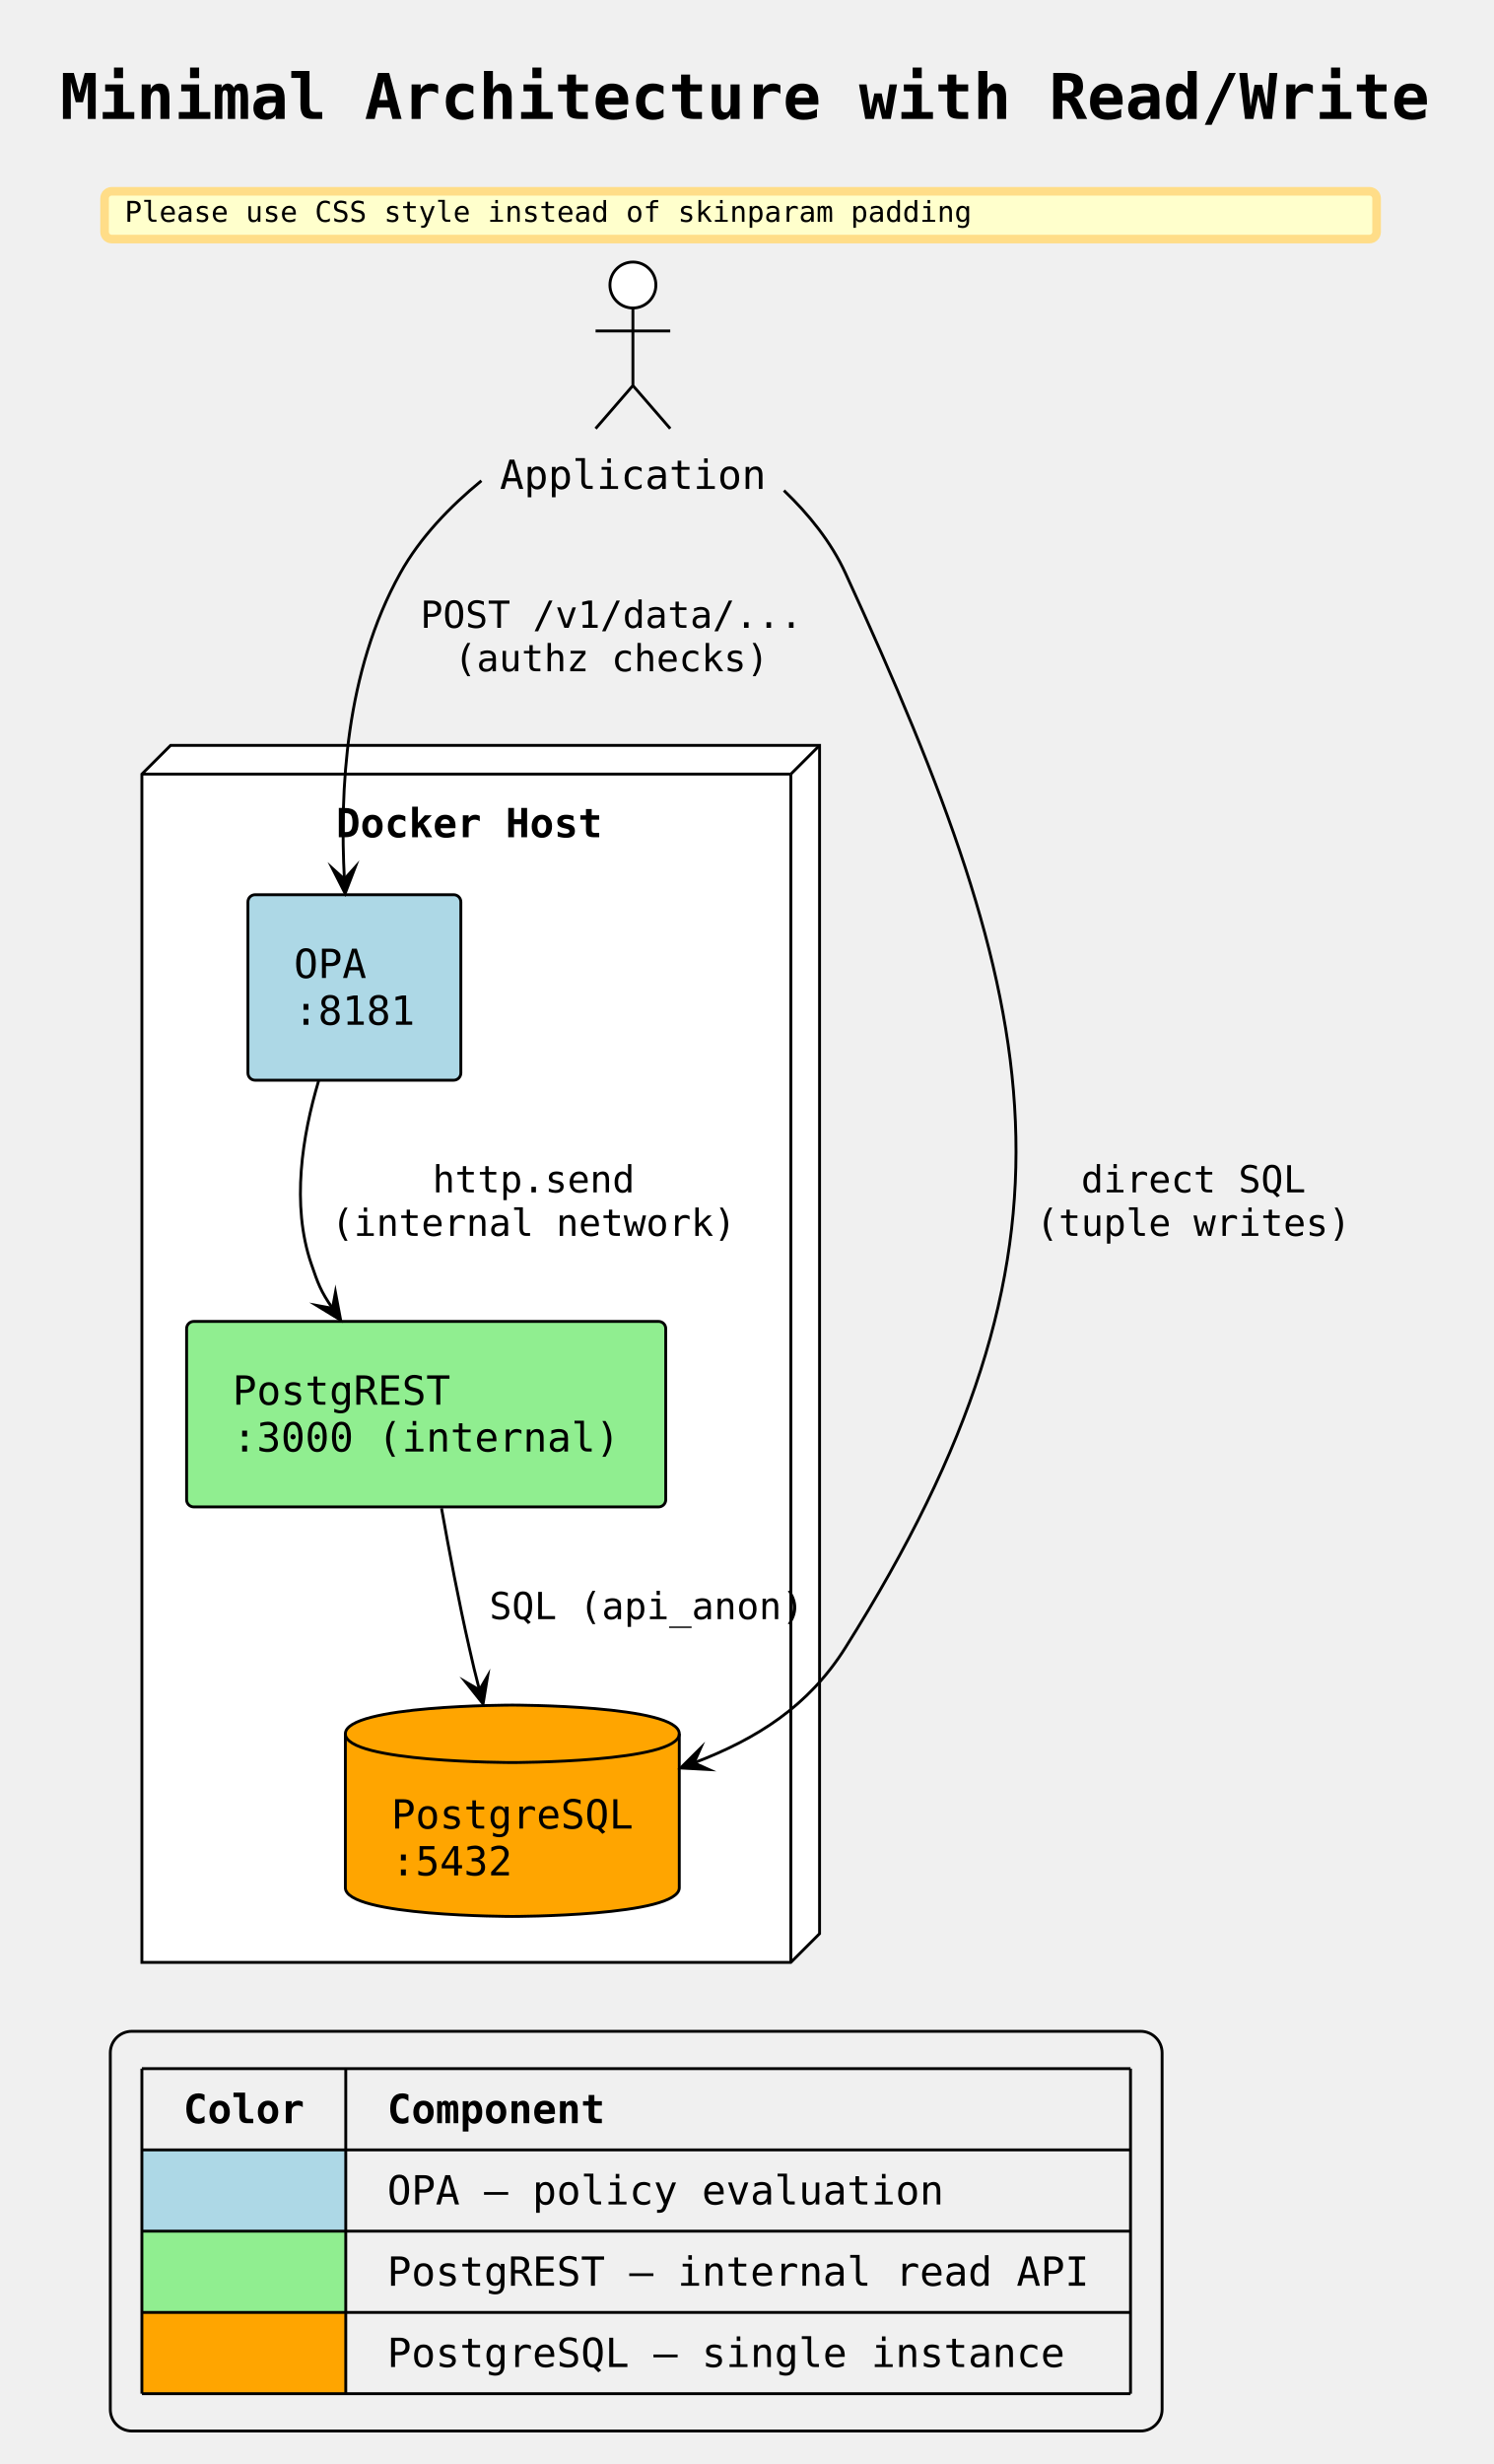
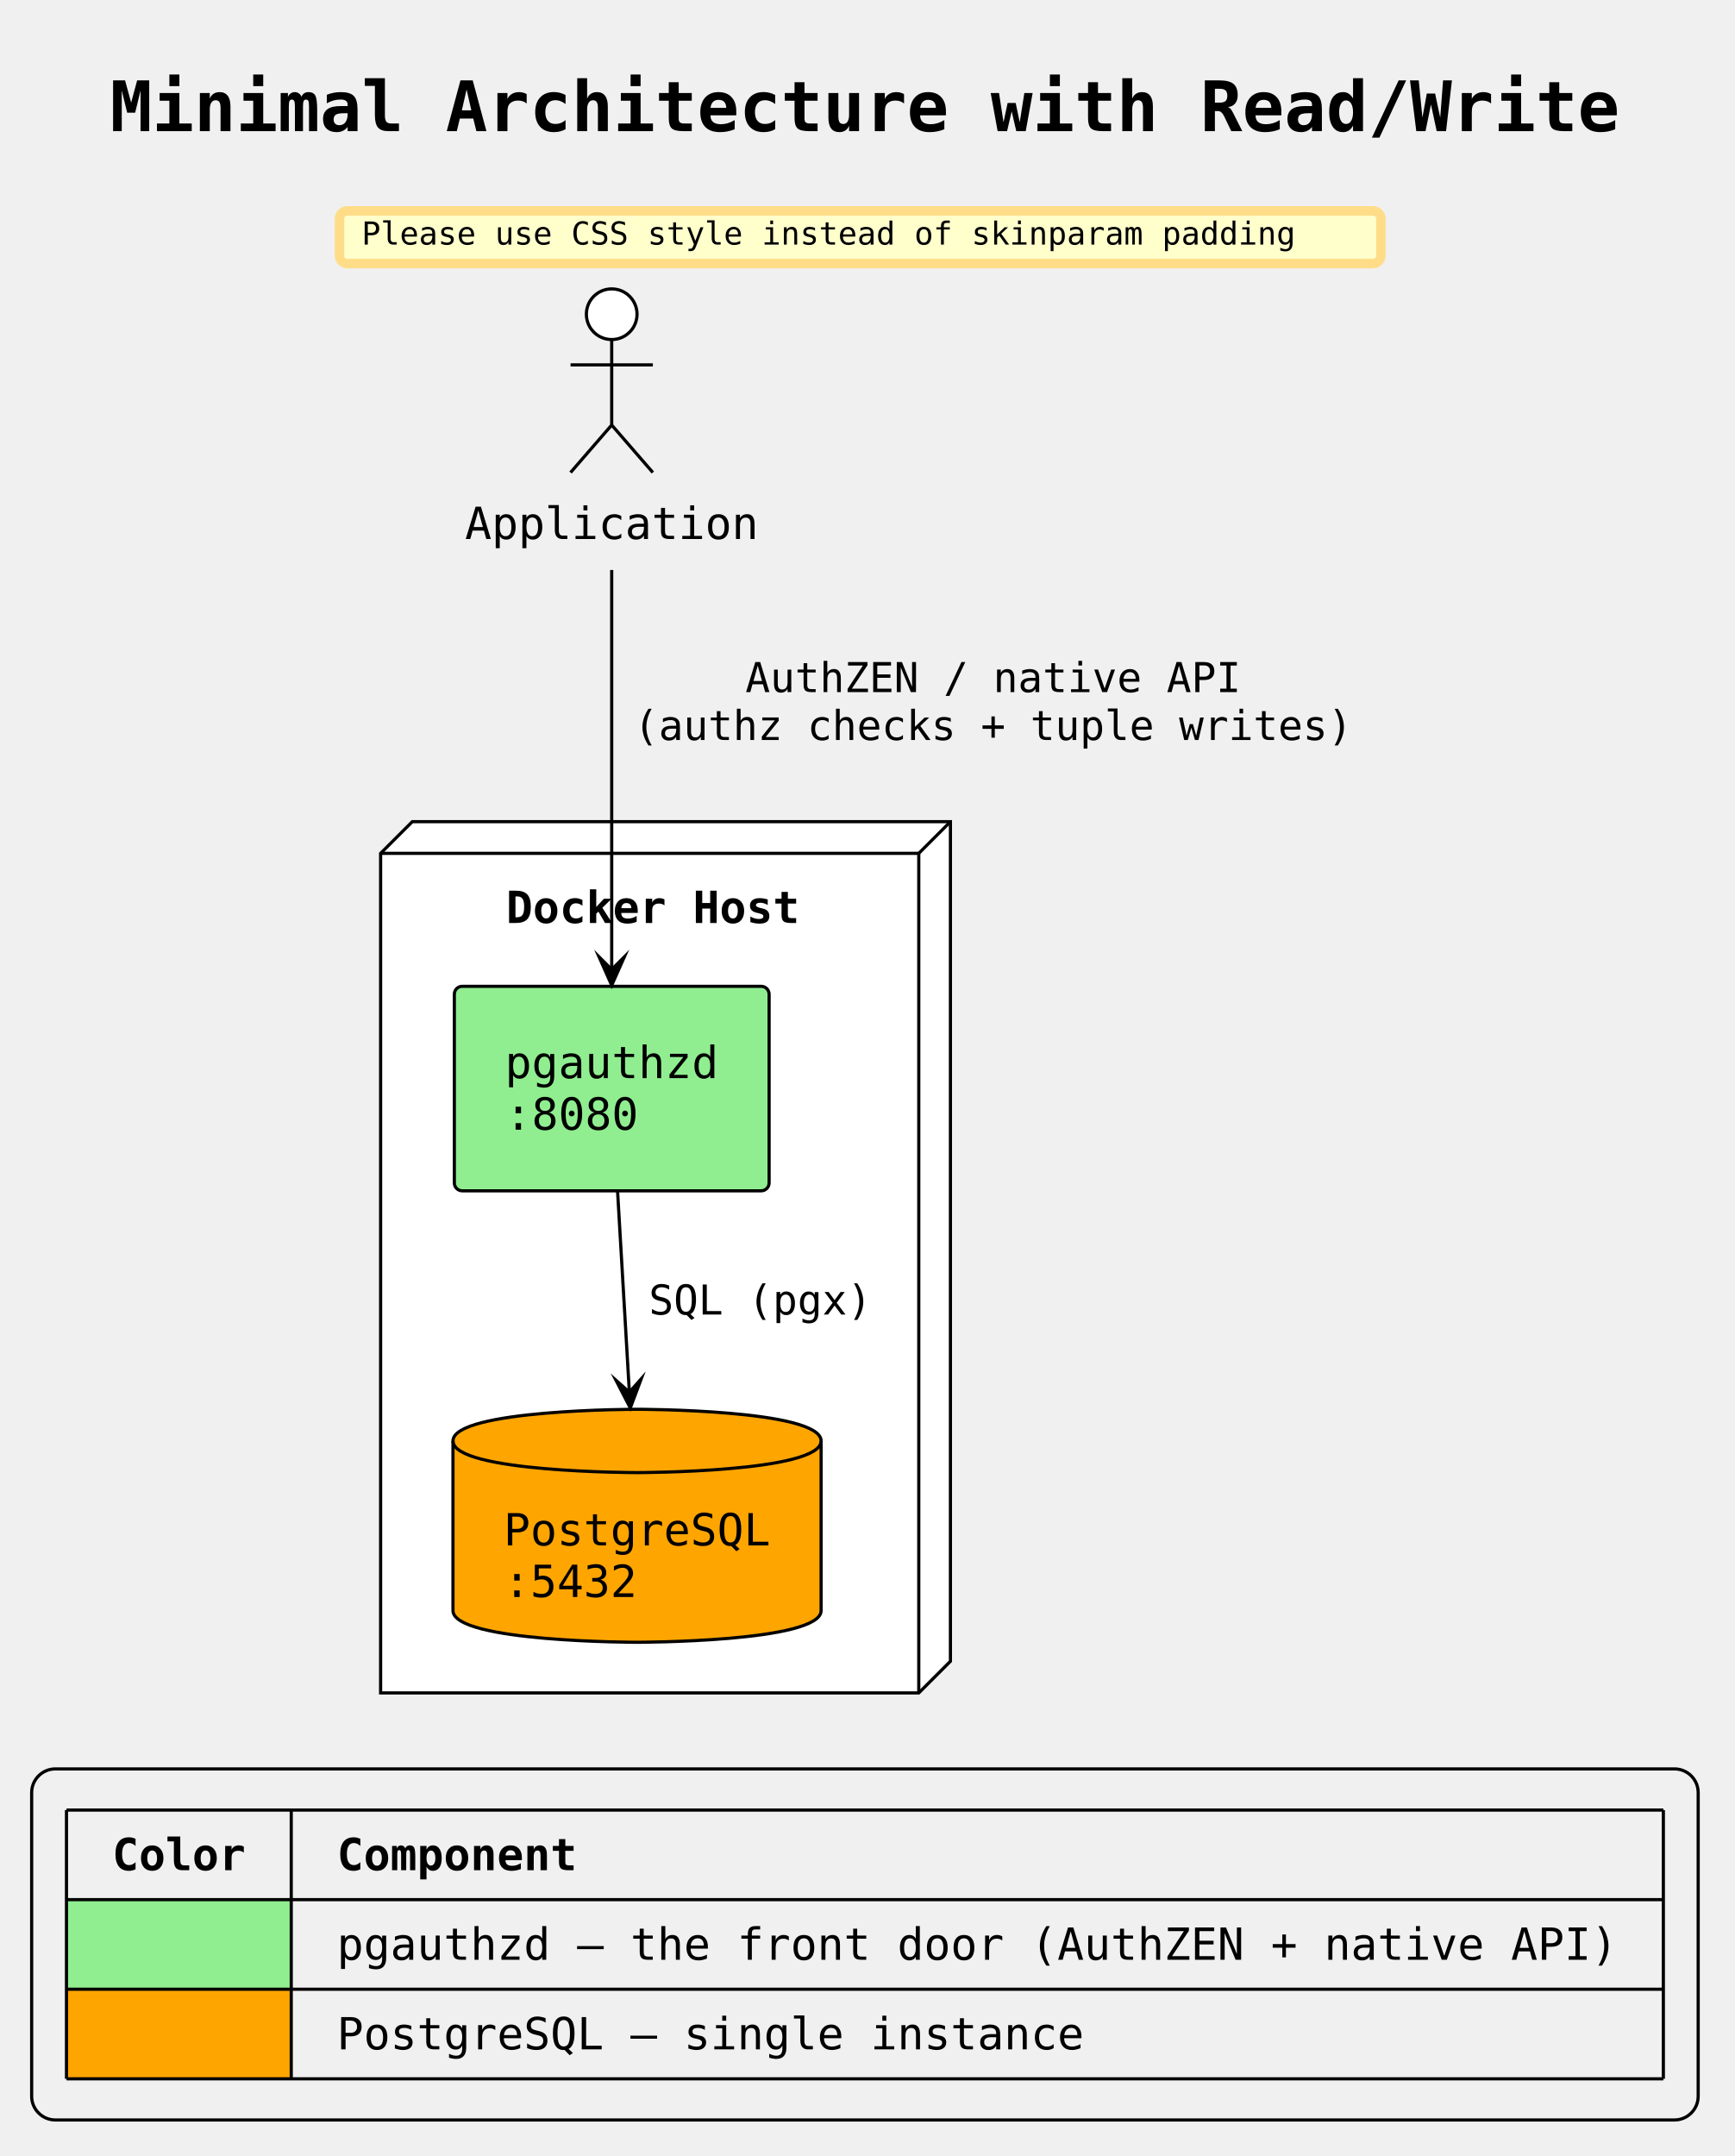
- <svg xmlns="http://www.w3.org/2000/svg" contentStyleType="text/css" data-diagram-type="DESCRIPTION" height="858px" preserveAspectRatio="none" style="width:520px;height:858px;background:#FFFFFF;" version="1.1" viewBox="0 0 520 858" width="520px" zoomAndPan="magnify">
+ <svg xmlns="http://www.w3.org/2000/svg" contentStyleType="text/css" data-diagram-type="DESCRIPTION" height="681px" preserveAspectRatio="none" style="width:548px;height:681px;background:#FFFFFF;" version="1.1" viewBox="0 0 548 681" width="548px" zoomAndPan="magnify">
  <defs />
  <g>
    <g class="title" data-source-line="10">
-       <text fill="#000000" font-family="monospace" font-size="22" font-weight="700" lengthAdjust="spacing" textLength="476.824" x="21" y="41.421">Minimal Architecture with Read/Write</text>
+       <text fill="#000000" font-family="monospace" font-size="22" font-weight="700" lengthAdjust="spacing" textLength="476.824" x="34.806" y="41.421">Minimal Architecture with Read/Write</text>
    </g>
-     <rect fill="#FFFFCC" height="16.641" rx="2.5" ry="2.5" style="stroke:#FFDD88;stroke-width:3;" width="442.993" x="36.416" y="66.609" />
-     <text fill="#000000" font-family="monospace" font-size="10" lengthAdjust="spacing" textLength="295.005" x="43.416" y="77.25">Please use CSS style instead of skinparam padding</text>
+     <rect fill="#FFFFCC" height="16.641" rx="2.5" ry="2.5" style="stroke:#FFDD88;stroke-width:3;" width="328.973" x="107.232" y="66.609" />
+     <text fill="#000000" font-family="monospace" font-size="10" lengthAdjust="spacing" textLength="295.005" x="114.232" y="77.25">Please use CSS style instead of skinparam padding</text>
    <g class="cluster" data-qualified-name="host1" data-source-line="14" id="ent0002">
-       <polygon fill="#FFFFFF" points="49.416,269.55,59.416,259.55,285.416,259.55,285.416,673.33,275.416,683.33,49.416,683.33,49.416,269.55" style="stroke:#000000;stroke-width:1;stroke-linejoin:miter;stroke-miterlimit:10;" />
-       <line style="stroke:#000000;stroke-width:1;" x1="275.416" x2="285.416" y1="269.55" y2="259.55" />
-       <line style="stroke:#000000;stroke-width:1;" x1="49.416" x2="275.416" y1="269.55" y2="269.55" />
-       <line style="stroke:#000000;stroke-width:1;" x1="275.416" x2="275.416" y1="269.55" y2="683.33" />
-       <text fill="#000000" font-family="monospace" font-size="14" font-weight="700" lengthAdjust="spacing" textLength="92.716" x="117.058" y="291.545">Docker Host</text>
+       <polygon fill="#FFFFFF" points="120.232,269.54,130.232,259.54,300.232,259.54,300.232,524.73,290.232,534.73,120.232,534.73,120.232,269.54" style="stroke:#000000;stroke-width:1;stroke-linejoin:miter;stroke-miterlimit:10;" />
+       <line style="stroke:#000000;stroke-width:1;" x1="290.232" x2="300.232" y1="269.54" y2="259.54" />
+       <line style="stroke:#000000;stroke-width:1;" x1="120.232" x2="290.232" y1="269.54" y2="269.54" />
+       <line style="stroke:#000000;stroke-width:1;" x1="290.232" x2="290.232" y1="269.54" y2="534.73" />
+       <text fill="#000000" font-family="monospace" font-size="14" font-weight="700" lengthAdjust="spacing" textLength="92.716" x="159.874" y="291.535">Docker Host</text>
    </g>
-     <g class="entity" data-qualified-name="host1.opa1" data-source-line="15" id="ent0003">
-       <rect fill="#ADD8E6" height="64.594" rx="2.5" ry="2.5" style="stroke:#000000;stroke-width:1;" width="74.144" x="86.346" y="311.55" />
-       <text fill="#000000" font-family="monospace" font-size="14" lengthAdjust="spacing" textLength="25.286" x="102.346" y="340.545">OPA</text>
-       <text fill="#000000" font-family="monospace" font-size="14" lengthAdjust="spacing" textLength="42.144" x="102.346" y="356.842">:8181</text>
+     <g class="entity" data-qualified-name="host1.pgd1" data-source-line="15" id="ent0003">
+       <rect fill="#90EE90" height="64.594" rx="2.5" ry="2.5" style="stroke:#000000;stroke-width:1;" width="99.43" x="143.522" y="311.54" />
+       <text fill="#000000" font-family="monospace" font-size="14" lengthAdjust="spacing" textLength="67.43" x="159.522" y="340.535">pgauthzd</text>
+       <text fill="#000000" font-family="monospace" font-size="14" lengthAdjust="spacing" textLength="42.144" x="159.522" y="356.832">:8080</text>
    </g>
-     <g class="entity" data-qualified-name="host1.pgrst1" data-source-line="16" id="ent0004">
-       <rect fill="#90EE90" height="64.594" rx="2.5" ry="2.5" style="stroke:#000000;stroke-width:1;" width="166.859" x="64.986" y="460.14" />
-       <text fill="#000000" font-family="monospace" font-size="14" lengthAdjust="spacing" textLength="75.858" x="80.986" y="489.135">PostgREST</text>
-       <text fill="#000000" font-family="monospace" font-size="14" lengthAdjust="spacing" textLength="134.859" x="80.986" y="505.432">:3000 (internal)</text>
-     </g>
-     <g class="entity" data-qualified-name="host1.pg1" data-source-line="17" id="ent0005">
-       <path d="M120.275,603.74 C120.275,593.74 178.419,593.74 178.419,593.74 C178.419,593.74 236.563,593.74 236.563,603.74 L236.563,657.334 C236.563,667.334 178.419,667.334 178.419,667.334 C178.419,667.334 120.275,667.334 120.275,657.334 L120.275,603.74" fill="#FFA500" style="stroke:#000000;stroke-width:1;" />
-       <path d="M120.275,603.74 C120.275,613.74 178.419,613.74 178.419,613.74 C178.419,613.74 236.563,613.74 236.563,603.74" fill="none" style="stroke:#000000;stroke-width:1;" />
-       <text fill="#000000" font-family="monospace" font-size="14" lengthAdjust="spacing" textLength="84.287" x="136.275" y="636.735">PostgreSQL</text>
-       <text fill="#000000" font-family="monospace" font-size="14" lengthAdjust="spacing" textLength="42.144" x="136.275" y="653.032">:5432</text>
+     <g class="entity" data-qualified-name="host1.pg1" data-source-line="16" id="ent0004">
+       <path d="M143.092,455.14 C143.092,445.14 201.235,445.14 201.235,445.14 C201.235,445.14 259.379,445.14 259.379,455.14 L259.379,508.734 C259.379,518.734 201.235,518.734 201.235,518.734 C201.235,518.734 143.092,518.734 143.092,508.734 L143.092,455.14" fill="#FFA500" style="stroke:#000000;stroke-width:1;" />
+       <path d="M143.092,455.14 C143.092,465.14 201.235,465.14 201.235,465.14 C201.235,465.14 259.379,465.14 259.379,455.14" fill="none" style="stroke:#000000;stroke-width:1;" />
+       <text fill="#000000" font-family="monospace" font-size="14" lengthAdjust="spacing" textLength="84.287" x="159.092" y="488.135">PostgreSQL</text>
+       <text fill="#000000" font-family="monospace" font-size="14" lengthAdjust="spacing" textLength="42.144" x="159.092" y="504.432">:5432</text>
    </g>
    <g class="entity" data-qualified-name="app1" data-source-line="12" id="ent0001">
-       <ellipse cx="220.413" cy="99.25" fill="#FFFFFF" rx="8" ry="8" style="stroke:#000000;stroke-width:1;" />
-       <path d="M220.413,107.25 L220.413,134.25 M207.413,115.25 L233.413,115.25 M220.413,134.25 L207.413,149.25 M220.413,134.25 L233.413,149.25" fill="none" style="stroke:#000000;stroke-width:1;" />
-       <text fill="#000000" font-family="monospace" font-size="14" lengthAdjust="spacing" textLength="92.716" x="174.055" y="170.245">Application</text>
+       <ellipse cx="193.23" cy="99.25" fill="#FFFFFF" rx="8" ry="8" style="stroke:#000000;stroke-width:1;" />
+       <path d="M193.23,107.25 L193.23,134.25 M180.23,115.25 L206.23,115.25 M193.23,134.25 L180.23,149.25 M193.23,134.25 L206.23,149.25" fill="none" style="stroke:#000000;stroke-width:1;" />
+       <text fill="#000000" font-family="monospace" font-size="14" lengthAdjust="spacing" textLength="92.716" x="146.872" y="170.245">Application</text>
    </g>
-     <g class="link" data-entity-1="ent0001" data-entity-2="ent0003" data-link-type="dependency" data-source-line="20" id="lnk6">
-       <path d="M167.655,167.4 C156.636,176.42 146.286,187.2 139.416,199.55 C120.175,234.11 118.334,275.597 119.934,306.127" fill="none" id="app1-to-opa1" style="stroke:#000000;stroke-width:1;" />
-       <polygon fill="#000000" points="120.195,311.12,123.719,301.923,119.934,306.127,115.73,302.342,120.195,311.12" style="stroke:#000000;stroke-width:1;stroke-linejoin:miter;stroke-miterlimit:10;" />
-       <text fill="#000000" font-family="monospace" font-size="13" lengthAdjust="spacing" textLength="133.053" x="146.416" y="218.617">POST /v1/data/...</text>
-       <text fill="#000000" font-family="monospace" font-size="13" lengthAdjust="spacing" textLength="109.573" x="158.155" y="233.75">(authz checks)</text>
+     <g class="link" data-entity-1="ent0001" data-entity-2="ent0003" data-link-type="dependency" data-source-line="22" id="lnk5">
+       <path d="M193.232,180.04 C193.232,219.45 193.232,271.2 193.232,306.23" fill="none" id="app1-to-pgd1" style="stroke:#000000;stroke-width:1;" />
+       <polygon fill="#000000" points="193.232,311.23,197.232,302.23,193.232,306.23,189.232,302.23,193.232,311.23" style="stroke:#000000;stroke-width:1;stroke-linejoin:miter;stroke-miterlimit:10;" />
+       <text fill="#000000" font-family="monospace" font-size="13" lengthAdjust="spacing" textLength="156.533" x="235.452" y="218.607">AuthZEN / native API</text>
+       <text fill="#000000" font-family="monospace" font-size="13" lengthAdjust="spacing" textLength="226.973" x="200.232" y="233.74">(authz checks + tuple writes)</text>
    </g>
-     <g class="link" data-entity-1="ent0003" data-entity-2="ent0004" data-link-type="dependency" data-source-line="21" id="lnk7">
-       <path d="M110.945,376.41 C105.316,395.3 101.335,419.55 108.415,440.14 C110.766,446.98 111.597,449.484 115.797,455.574" fill="none" id="opa1-to-pgrst1" style="stroke:#000000;stroke-width:1;" />
-       <polygon fill="#000000" points="118.635,459.69,116.819,450.01,115.797,455.574,110.233,454.552,118.635,459.69" style="stroke:#000000;stroke-width:1;stroke-linejoin:miter;stroke-miterlimit:10;" />
-       <text fill="#000000" font-family="monospace" font-size="13" lengthAdjust="spacing" textLength="70.44" x="150.636" y="415.207">http.send</text>
-       <text fill="#000000" font-family="monospace" font-size="13" lengthAdjust="spacing" textLength="140.88" x="115.415" y="430.34">(internal network)</text>
-     </g>
-     <g class="link" data-entity-1="ent0004" data-entity-2="ent0005" data-link-type="dependency" data-source-line="22" id="lnk8">
-       <path d="M153.766,525.21 C156.405,540.01 159.796,557.83 163.416,573.74 C164.865,580.09 165.27,581.983 166.97,588.483" fill="none" id="pgrst1-to-pg1" style="stroke:#000000;stroke-width:1;" />
-       <polygon fill="#000000" points="168.236,593.32,169.828,583.601,166.97,588.483,162.088,585.625,168.236,593.32" style="stroke:#000000;stroke-width:1;stroke-linejoin:miter;stroke-miterlimit:10;" />
-       <text fill="#000000" font-family="monospace" font-size="13" lengthAdjust="spacing" textLength="109.573" x="170.416" y="563.807">SQL (api_anon)</text>
-     </g>
-     <g class="link" data-entity-1="ent0001" data-entity-2="ent0005" data-link-type="dependency" data-source-line="23" id="lnk9">
-       <path d="M273.005,170.8 C281.695,179.12 289.466,188.77 294.416,199.55 C363.776,350.7 382.925,432.94 294.416,573.74 C281.565,594.17 263.587,605.509 241.687,613.859" fill="none" id="app1-to-pg1" style="stroke:#000000;stroke-width:1;" />
-       <polygon fill="#000000" points="237.016,615.64,246.85,616.171,241.687,613.859,244,608.696,237.016,615.64" style="stroke:#000000;stroke-width:1;stroke-linejoin:miter;stroke-miterlimit:10;" />
-       <text fill="#000000" font-family="monospace" font-size="13" lengthAdjust="spacing" textLength="78.267" x="376.489" y="415.207">direct SQL</text>
-       <text fill="#000000" font-family="monospace" font-size="13" lengthAdjust="spacing" textLength="109.573" x="360.836" y="430.34">(tuple writes)</text>
+     <g class="link" data-entity-1="ent0003" data-entity-2="ent0004" data-link-type="dependency" data-source-line="23" id="lnk6">
+       <path d="M195.092,376.4 C196.292,396.82 197.558,418.469 198.808,439.739" fill="none" id="pgd1-to-pg1" style="stroke:#000000;stroke-width:1;" />
+       <polygon fill="#000000" points="199.102,444.73,202.567,435.511,198.808,439.739,194.581,435.98,199.102,444.73" style="stroke:#000000;stroke-width:1;stroke-linejoin:miter;stroke-miterlimit:10;" />
+       <text fill="#000000" font-family="monospace" font-size="13" lengthAdjust="spacing" textLength="70.44" x="204.952" y="415.207">SQL (pgx)</text>
    </g>
    <g class="legend" data-source-line="25">
-       <rect fill="none" height="139.188" rx="7.5" ry="7.5" style="stroke:#000000;stroke-width:1;" width="366.291" x="38.416" y="707.33" />
-       <text fill="#000000" font-family="monospace" font-size="14" font-weight="700" lengthAdjust="spacing" textLength="42.144" x="63.844" y="739.325">Color</text>
-       <text fill="#000000" font-family="monospace" font-size="14" font-weight="700" lengthAdjust="spacing" textLength="75.858" x="134.845" y="739.325">Component</text>
-       <rect fill="#ADD8E6" height="28.297" style="stroke:none;stroke-width:1;" width="71.001" x="49.416" y="748.627" />
-       <text fill="#000000" font-family="monospace" font-size="14" lengthAdjust="spacing" textLength="8.429" x="55.416" y="767.622"> </text>
-       <text fill="#000000" font-family="monospace" font-size="14" lengthAdjust="spacing" textLength="193.86" x="134.845" y="767.622">OPA — policy evaluation</text>
-       <rect fill="#90EE90" height="28.297" style="stroke:none;stroke-width:1;" width="71.001" x="49.416" y="776.924" />
-       <text fill="#000000" font-family="monospace" font-size="14" lengthAdjust="spacing" textLength="8.429" x="55.416" y="795.919"> </text>
-       <text fill="#000000" font-family="monospace" font-size="14" lengthAdjust="spacing" textLength="244.433" x="134.845" y="795.919">PostgREST — internal read API</text>
-       <rect fill="#FFA500" height="28.297" style="stroke:none;stroke-width:1;" width="71.001" x="49.416" y="805.221" />
-       <text fill="#000000" font-family="monospace" font-size="14" lengthAdjust="spacing" textLength="8.429" x="55.416" y="824.216"> </text>
-       <text fill="#000000" font-family="monospace" font-size="14" lengthAdjust="spacing" textLength="236.004" x="134.845" y="824.216">PostgreSQL — single instance</text>
-       <line style="stroke:#000000;stroke-width:1;" x1="49.416" x2="393.707" y1="720.33" y2="720.33" />
-       <line style="stroke:#000000;stroke-width:1;" x1="49.416" x2="393.707" y1="748.627" y2="748.627" />
-       <line style="stroke:#000000;stroke-width:1;" x1="49.416" x2="393.707" y1="776.924" y2="776.924" />
-       <line style="stroke:#000000;stroke-width:1;" x1="49.416" x2="393.707" y1="805.221" y2="805.221" />
-       <line style="stroke:#000000;stroke-width:1;" x1="49.416" x2="393.707" y1="833.518" y2="833.518" />
-       <line style="stroke:#000000;stroke-width:1;" x1="49.416" x2="49.416" y1="720.33" y2="833.518" />
-       <line style="stroke:#000000;stroke-width:1;" x1="120.416" x2="120.416" y1="720.33" y2="833.518" />
-       <line style="stroke:#000000;stroke-width:1;" x1="393.707" x2="393.707" y1="720.33" y2="833.518" />
+       <rect fill="none" height="110.891" rx="7.5" ry="7.5" style="stroke:#000000;stroke-width:1;" width="526.437" x="10" y="558.73" />
+       <text fill="#000000" font-family="monospace" font-size="14" font-weight="700" lengthAdjust="spacing" textLength="42.144" x="35.429" y="590.725">Color</text>
+       <text fill="#000000" font-family="monospace" font-size="14" font-weight="700" lengthAdjust="spacing" textLength="75.858" x="106.43" y="590.725">Component</text>
+       <rect fill="#90EE90" height="28.297" style="stroke:none;stroke-width:1;" width="71.001" x="21" y="600.027" />
+       <text fill="#000000" font-family="monospace" font-size="14" lengthAdjust="spacing" textLength="8.429" x="27" y="619.022"> </text>
+       <text fill="#000000" font-family="monospace" font-size="14" lengthAdjust="spacing" textLength="404.578" x="106.43" y="619.022">pgauthzd — the front door (AuthZEN + native API)</text>
+       <rect fill="#FFA500" height="28.297" style="stroke:none;stroke-width:1;" width="71.001" x="21" y="628.324" />
+       <text fill="#000000" font-family="monospace" font-size="14" lengthAdjust="spacing" textLength="8.429" x="27" y="647.319"> </text>
+       <text fill="#000000" font-family="monospace" font-size="14" lengthAdjust="spacing" textLength="236.004" x="106.43" y="647.319">PostgreSQL — single instance</text>
+       <line style="stroke:#000000;stroke-width:1;" x1="21" x2="525.437" y1="571.73" y2="571.73" />
+       <line style="stroke:#000000;stroke-width:1;" x1="21" x2="525.437" y1="600.027" y2="600.027" />
+       <line style="stroke:#000000;stroke-width:1;" x1="21" x2="525.437" y1="628.324" y2="628.324" />
+       <line style="stroke:#000000;stroke-width:1;" x1="21" x2="525.437" y1="656.621" y2="656.621" />
+       <line style="stroke:#000000;stroke-width:1;" x1="21" x2="21" y1="571.73" y2="656.621" />
+       <line style="stroke:#000000;stroke-width:1;" x1="92.001" x2="92.001" y1="571.73" y2="656.621" />
+       <line style="stroke:#000000;stroke-width:1;" x1="525.437" x2="525.437" y1="571.73" y2="656.621" />
    </g>
  </g>
</svg>
